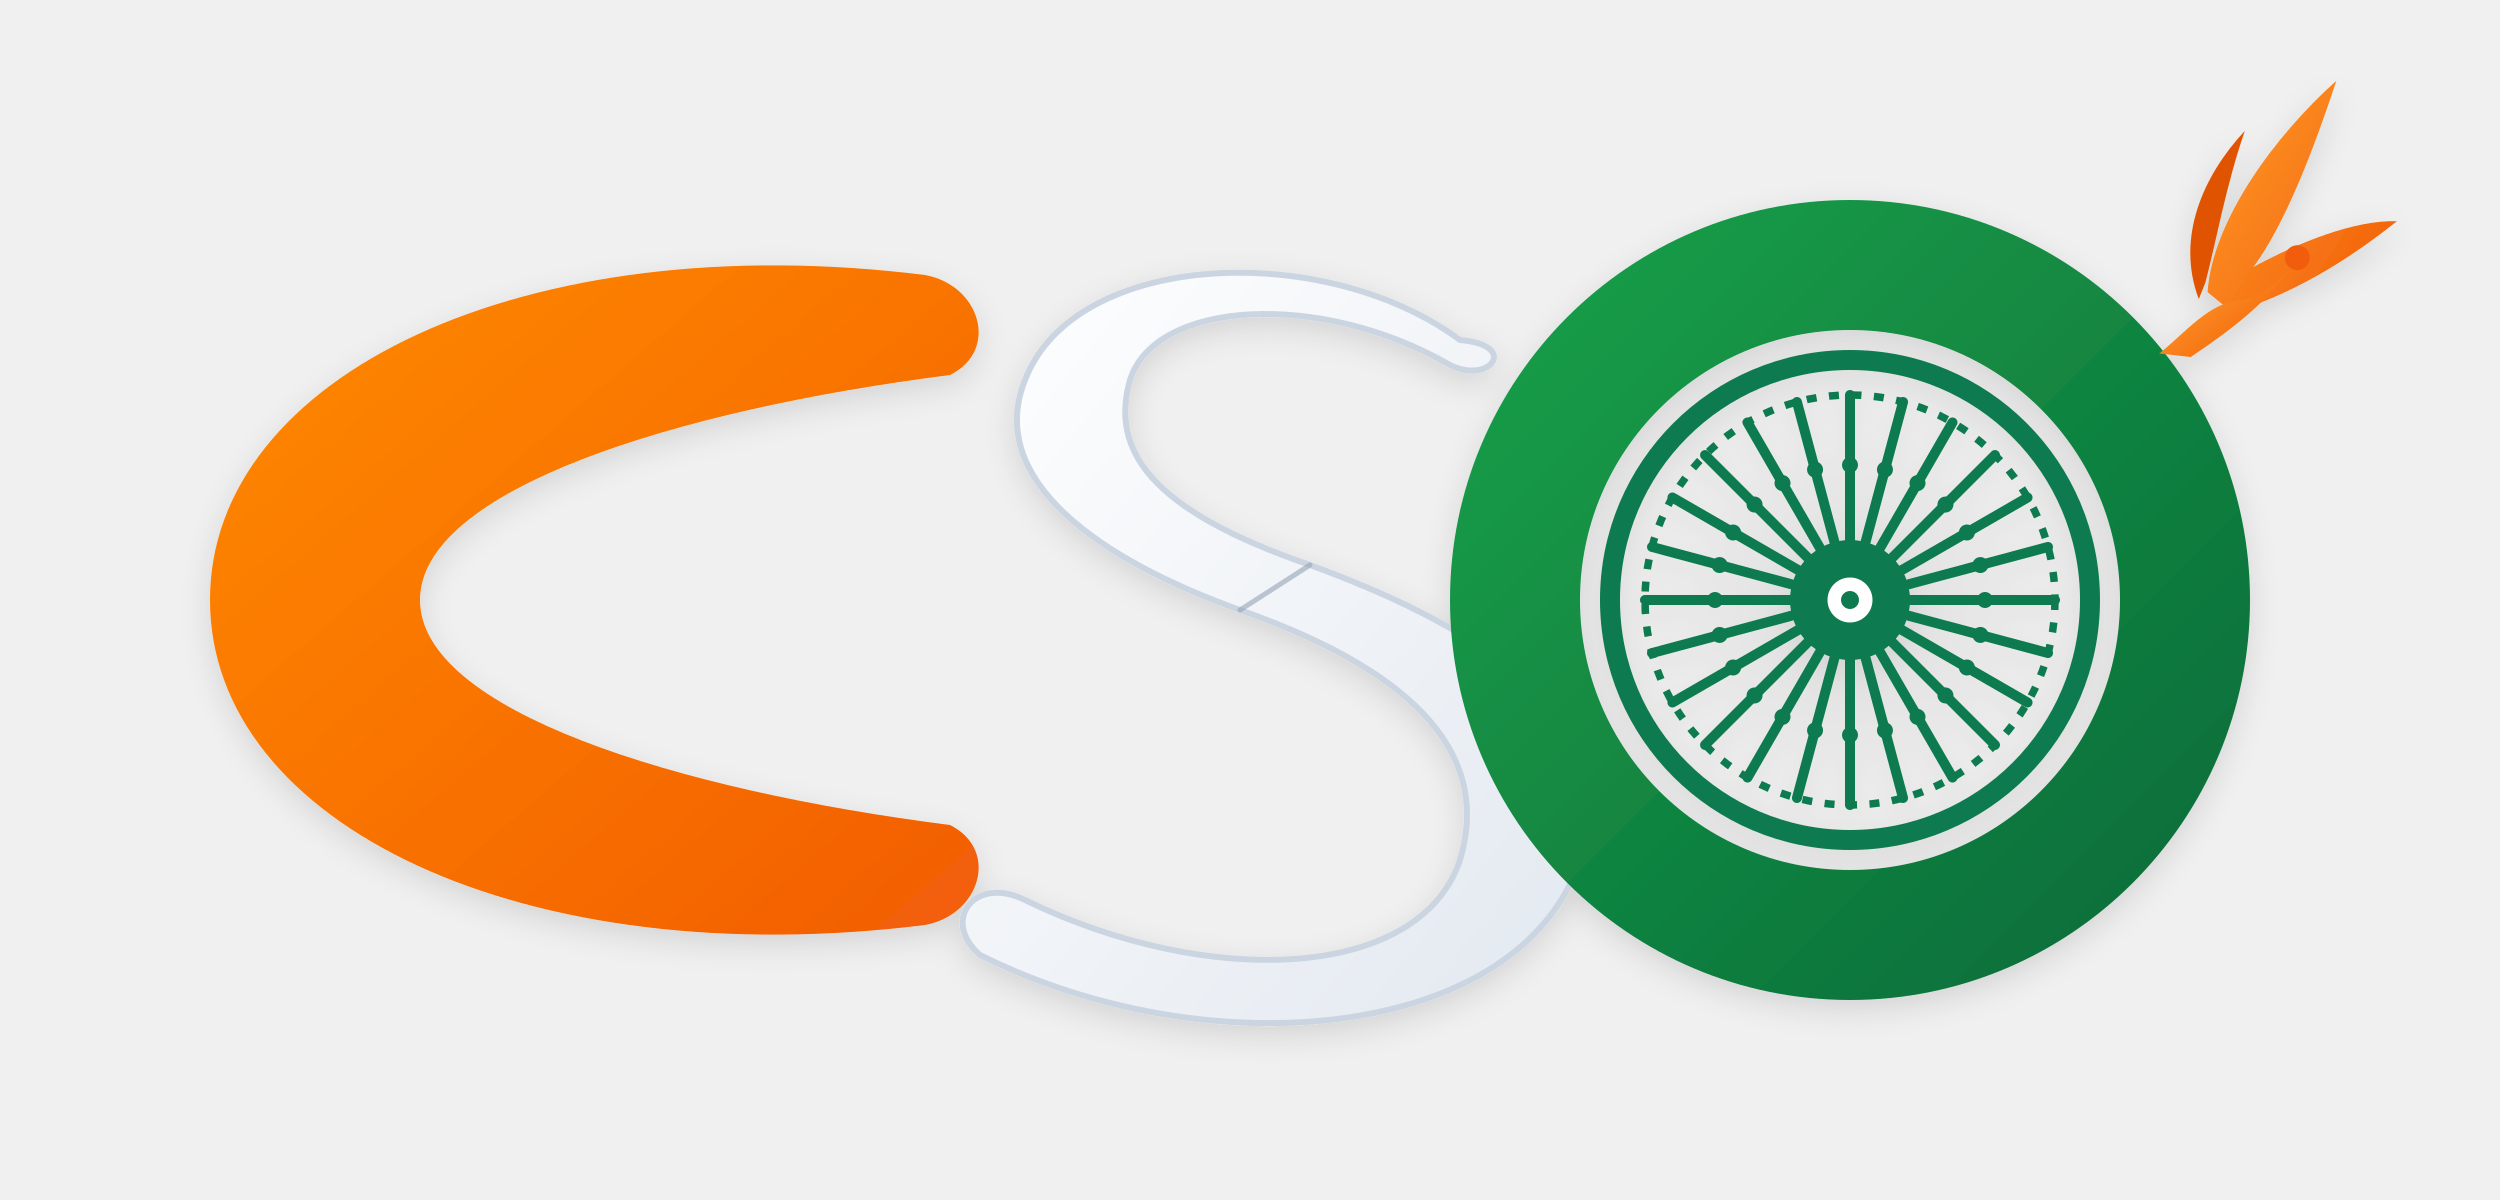
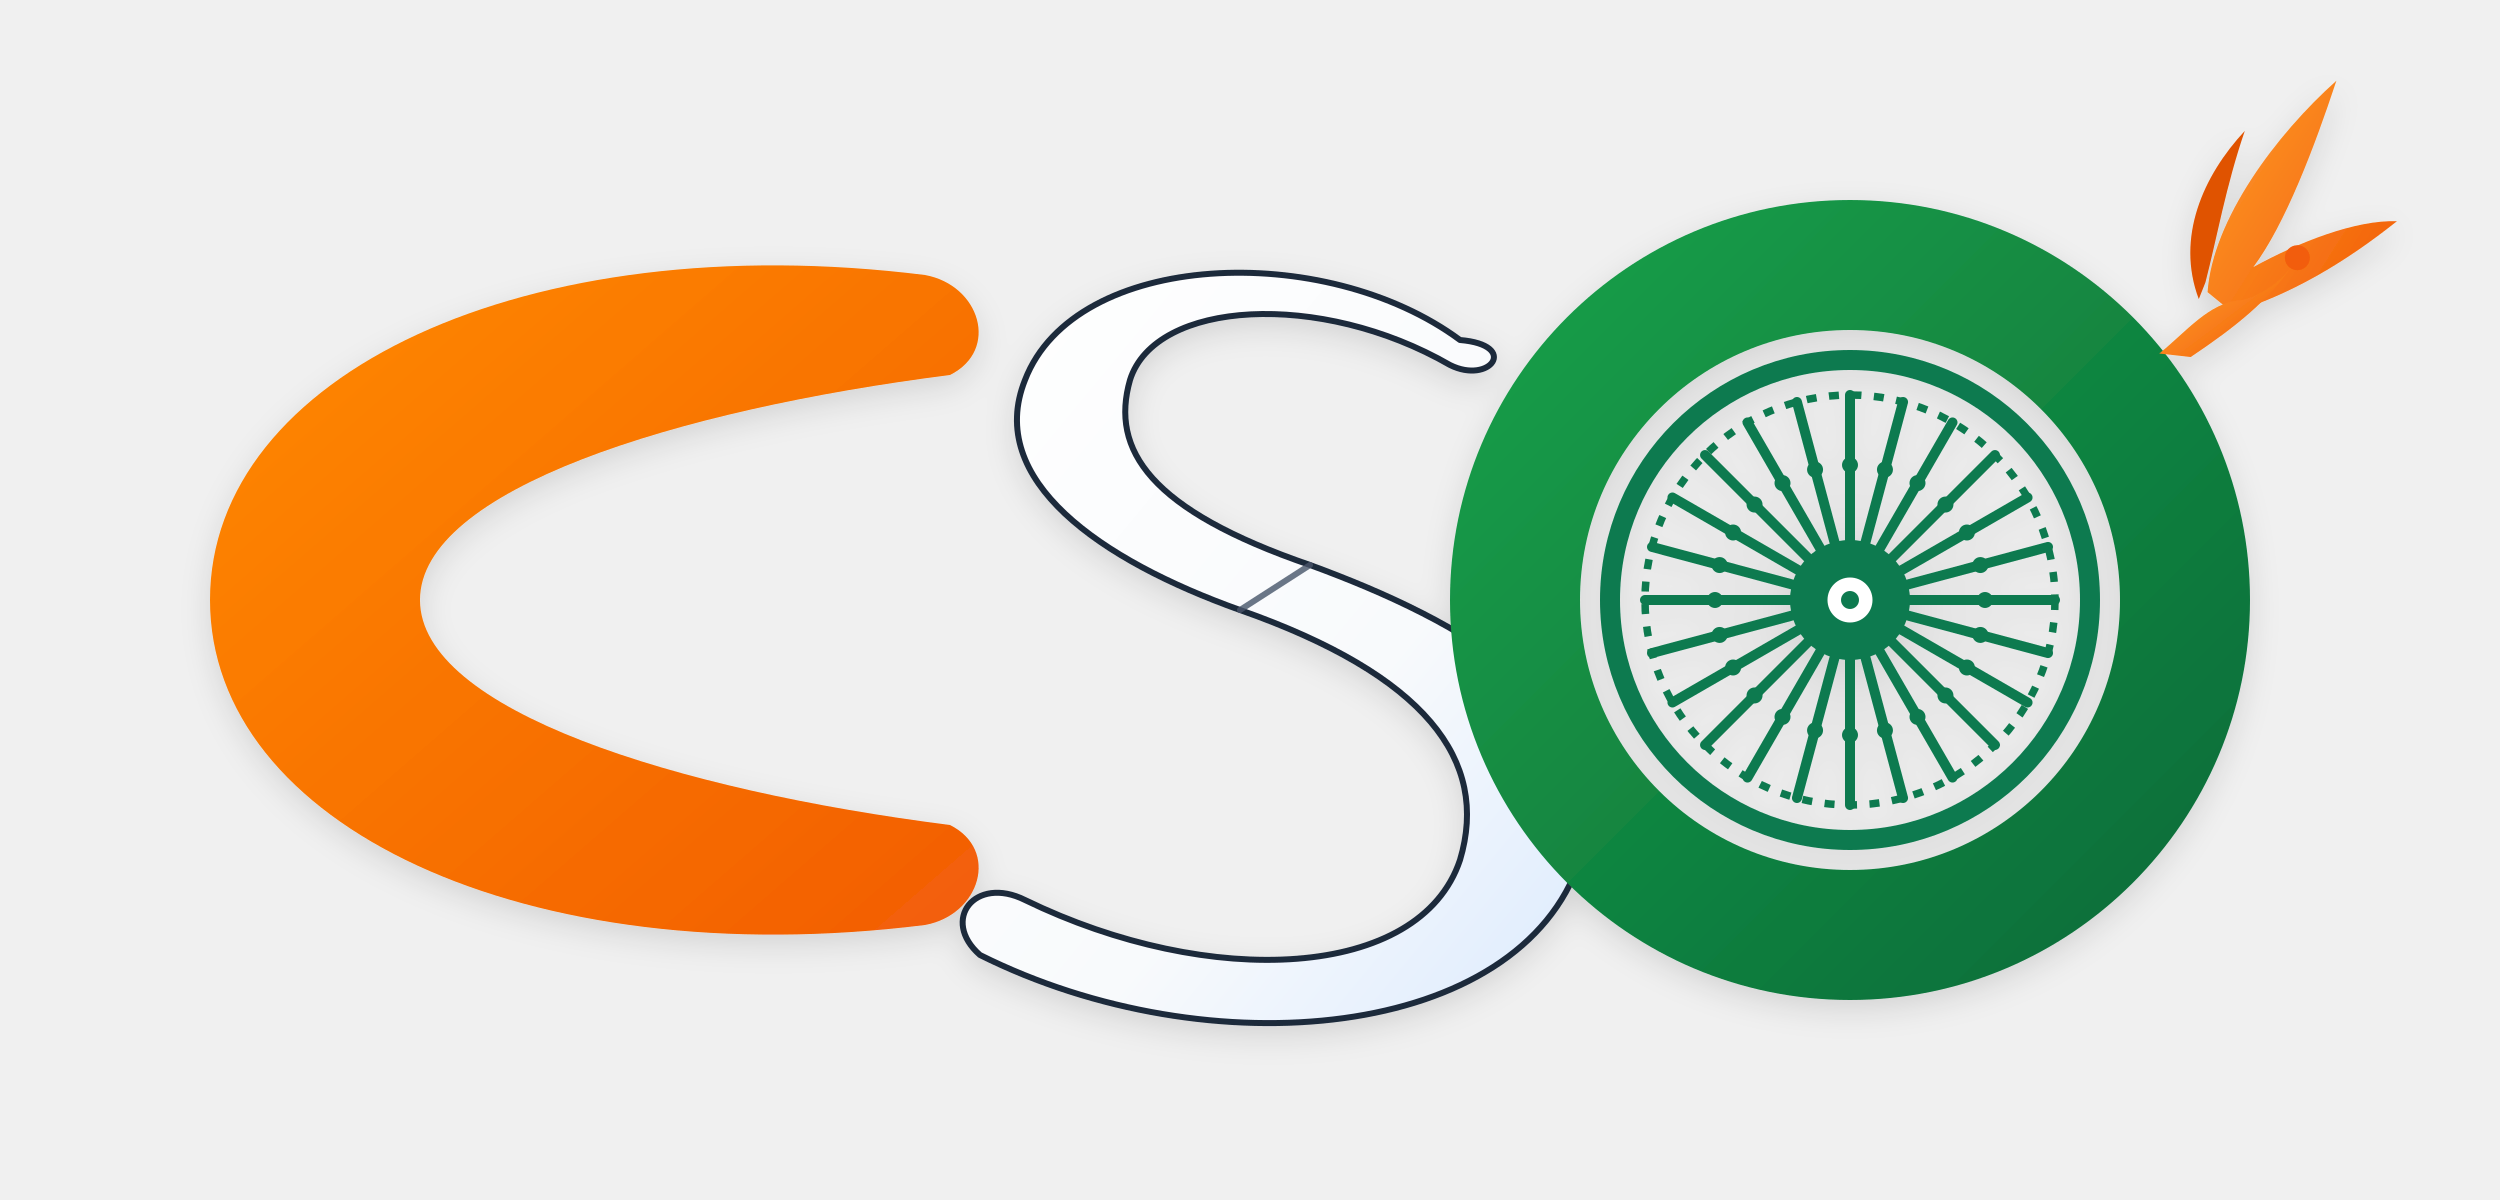
<svg xmlns="http://www.w3.org/2000/svg" viewBox="0 0 500 240" width="100%" height="100%">
  <defs>
    <linearGradient id="csoSaffron" x1="0%" y1="0%" x2="100%" y2="100%">
      <stop offset="0%" stop-color="#FF8A00" />
      <stop offset="100%" stop-color="#F25D07" />
    </linearGradient>
    <linearGradient id="csoWhite" x1="0%" y1="0%" x2="100%" y2="100%">
      <stop offset="0%" stop-color="#FFFFFF" />
-       <stop offset="100%" stop-color="#E2E8F0" />
+       <stop offset="60%" stop-color="#F8FAFC" />
+       <stop offset="100%" stop-color="#DBEAFE" />
    </linearGradient>
    <linearGradient id="csoGreen" x1="0%" y1="0%" x2="100%" y2="100%">
      <stop offset="0%" stop-color="#16A34A" />
      <stop offset="100%" stop-color="#0D6838" />
    </linearGradient>
    <linearGradient id="csoBird" x1="0%" y1="0%" x2="100%" y2="100%">
      <stop offset="0%" stop-color="#FF9F2E" />
      <stop offset="100%" stop-color="#F25D07" />
    </linearGradient>
    <filter id="csoGlow" x="-10%" y="-10%" width="120%" height="120%">
      <feDropShadow dx="0" dy="2" stdDeviation="3" flood-opacity="0.12" />
    </filter>
  </defs>
  <g id="cso-emblem" filter="url(#csoGlow)">
    <path d="M 185 55 C 105 45 42 75 42 120 C 42 165 105 195 185 185 C 196 183 200 170 190 165 C 135 158 84 142 84 120 C 84 98 135 82 190 75 C 200 70 196 57 185 55 Z" fill="url(#csoSaffron)" />
    <g>
-       <path d="M 292 68 C 265 48 215 50 205 76 C 197 96 220 112 248 122 C 285 135 298 152 292 172 C 284 196 242 198 205 180 C 195 175 188 184 196 191 C 242 214 304 208 316 172 C 326 142 292 124 262 113 C 230 102 222 90 226 76 C 231 60 264 58 290 73 C 298 77 304 69 292 68 Z" fill="url(#csoWhite)" stroke="#CBD5E1" stroke-width="1.2" />
-       <path d="M 248 122 L 262 113" stroke="#94A3B8" stroke-width="1" stroke-linecap="round" opacity="0.6" />
+       <path d="M 292 68 C 265 48 215 50 205 76 C 197 96 220 112 248 122 C 285 135 298 152 292 172 C 284 196 242 198 205 180 C 195 175 188 184 196 191 C 242 214 304 208 316 172 C 326 142 292 124 262 113 C 230 102 222 90 226 76 C 231 60 264 58 290 73 C 298 77 304 69 292 68 Z" fill="url(#csoWhite)" stroke="#1E293B" stroke-width="1.2" stroke-linejoin="round" />
+       <path d="M 248 122 L 262 113" stroke="#475569" stroke-width="1.2" stroke-linecap="round" opacity="0.8" />
    </g>
    <g id="cso-chakra-o">
      <path d="M 370 40 C 414.18 40 450 75.82 450 120 C 450 164.18 414.18 200 370 200 C 325.82 200 290 164.18 290 120 C 290 75.82 325.82 40 370 40 Z M 370 66 C 340.18 66 316 90.18 316 120 C 316 149.82 340.18 174 370 174 C 399.82 174 424 149.82 424 120 C 424 90.18 399.82 66 370 66 Z" fill="url(#csoGreen)" />
      <circle cx="370" cy="120" r="48" fill="none" stroke="#0F7A4F" stroke-width="4" />
      <circle cx="370" cy="120" r="41" fill="none" stroke="#0F7A4F" stroke-width="1.5" stroke-dasharray="2,2.5" />
      <circle cx="370" cy="120" r="12" fill="#0F7A4F" />
      <circle cx="370" cy="120" r="4.5" fill="#FFFFFF" />
      <circle cx="370" cy="120" r="1.8" fill="#0F7A4F" />
      <line x1="382.0" y1="120.0" x2="411.0" y2="120.0" stroke="#0F7A4F" stroke-width="2" stroke-linecap="round" />
      <circle cx="397.0" cy="120.0" r="1.6" fill="#0F7A4F" />
      <line x1="381.59" y1="123.11" x2="409.6" y2="130.61" stroke="#0F7A4F" stroke-width="2" stroke-linecap="round" />
      <circle cx="396.08" cy="126.99" r="1.6" fill="#0F7A4F" />
      <line x1="380.39" y1="126.0" x2="405.51" y2="140.5" stroke="#0F7A4F" stroke-width="2" stroke-linecap="round" />
      <circle cx="393.38" cy="133.5" r="1.6" fill="#0F7A4F" />
      <line x1="378.49" y1="128.49" x2="398.99" y2="148.99" stroke="#0F7A4F" stroke-width="2" stroke-linecap="round" />
      <circle cx="389.09" cy="139.09" r="1.6" fill="#0F7A4F" />
      <line x1="376.0" y1="130.39" x2="390.5" y2="155.51" stroke="#0F7A4F" stroke-width="2" stroke-linecap="round" />
      <circle cx="383.5" cy="143.38" r="1.6" fill="#0F7A4F" />
      <line x1="373.11" y1="131.59" x2="380.61" y2="159.6" stroke="#0F7A4F" stroke-width="2" stroke-linecap="round" />
      <circle cx="376.99" cy="146.08" r="1.6" fill="#0F7A4F" />
      <line x1="370.0" y1="132.0" x2="370.0" y2="161.0" stroke="#0F7A4F" stroke-width="2" stroke-linecap="round" />
      <circle cx="370.0" cy="147.0" r="1.6" fill="#0F7A4F" />
      <line x1="366.89" y1="131.59" x2="359.39" y2="159.6" stroke="#0F7A4F" stroke-width="2" stroke-linecap="round" />
      <circle cx="363.01" cy="146.08" r="1.6" fill="#0F7A4F" />
      <line x1="364.0" y1="130.39" x2="349.5" y2="155.51" stroke="#0F7A4F" stroke-width="2" stroke-linecap="round" />
      <circle cx="356.5" cy="143.38" r="1.6" fill="#0F7A4F" />
      <line x1="361.51" y1="128.49" x2="341.01" y2="148.99" stroke="#0F7A4F" stroke-width="2" stroke-linecap="round" />
      <circle cx="350.91" cy="139.09" r="1.6" fill="#0F7A4F" />
      <line x1="359.61" y1="126.0" x2="334.49" y2="140.5" stroke="#0F7A4F" stroke-width="2" stroke-linecap="round" />
      <circle cx="346.62" cy="133.5" r="1.6" fill="#0F7A4F" />
      <line x1="358.41" y1="123.11" x2="330.4" y2="130.61" stroke="#0F7A4F" stroke-width="2" stroke-linecap="round" />
      <circle cx="343.92" cy="126.99" r="1.6" fill="#0F7A4F" />
      <line x1="358.0" y1="120.0" x2="329.0" y2="120.0" stroke="#0F7A4F" stroke-width="2" stroke-linecap="round" />
      <circle cx="343.0" cy="120.0" r="1.6" fill="#0F7A4F" />
      <line x1="358.41" y1="116.89" x2="330.4" y2="109.39" stroke="#0F7A4F" stroke-width="2" stroke-linecap="round" />
      <circle cx="343.92" cy="113.01" r="1.6" fill="#0F7A4F" />
      <line x1="359.61" y1="114.0" x2="334.49" y2="99.5" stroke="#0F7A4F" stroke-width="2" stroke-linecap="round" />
      <circle cx="346.62" cy="106.5" r="1.6" fill="#0F7A4F" />
      <line x1="361.51" y1="111.51" x2="341.01" y2="91.01" stroke="#0F7A4F" stroke-width="2" stroke-linecap="round" />
      <circle cx="350.91" cy="100.91" r="1.6" fill="#0F7A4F" />
      <line x1="364.0" y1="109.61" x2="349.5" y2="84.49" stroke="#0F7A4F" stroke-width="2" stroke-linecap="round" />
      <circle cx="356.5" cy="96.62" r="1.6" fill="#0F7A4F" />
      <line x1="366.89" y1="108.41" x2="359.39" y2="80.4" stroke="#0F7A4F" stroke-width="2" stroke-linecap="round" />
      <circle cx="363.01" cy="93.92" r="1.6" fill="#0F7A4F" />
      <line x1="370.0" y1="108.0" x2="370.0" y2="79.0" stroke="#0F7A4F" stroke-width="2" stroke-linecap="round" />
      <circle cx="370.0" cy="93.0" r="1.6" fill="#0F7A4F" />
      <line x1="373.11" y1="108.41" x2="380.61" y2="80.4" stroke="#0F7A4F" stroke-width="2" stroke-linecap="round" />
      <circle cx="376.99" cy="93.92" r="1.6" fill="#0F7A4F" />
      <line x1="376.0" y1="109.61" x2="390.5" y2="84.49" stroke="#0F7A4F" stroke-width="2" stroke-linecap="round" />
      <circle cx="383.5" cy="96.62" r="1.6" fill="#0F7A4F" />
      <line x1="378.49" y1="111.51" x2="398.99" y2="91.01" stroke="#0F7A4F" stroke-width="2" stroke-linecap="round" />
      <circle cx="389.09" cy="100.91" r="1.6" fill="#0F7A4F" />
      <line x1="380.39" y1="114.0" x2="405.51" y2="99.5" stroke="#0F7A4F" stroke-width="2" stroke-linecap="round" />
      <circle cx="393.38" cy="106.5" r="1.6" fill="#0F7A4F" />
      <line x1="381.59" y1="116.89" x2="409.6" y2="109.39" stroke="#0F7A4F" stroke-width="2" stroke-linecap="round" />
      <circle cx="396.08" cy="113.01" r="1.6" fill="#0F7A4F" />
    </g>
    <g id="cso-ascending-bird" transform="translate(416, 25) rotate(-12)">
      <path d="M 18 38 C 22 24 38 10 52 2 C 45 14 36 28 28 35 C 38 32 50 30 58 32 C 46 38 34 42 22 43 Z" fill="url(#csoBird)" />
      <path d="M 16 39 C 14 26 22 15 32 8 C 26 18 22 28 18 36 Z" fill="#E05304" />
      <path d="M 6 48 C 12 45 18 40 24 41 C 28 41 33 39 36 36 C 30 42 22 46 12 50 Z" fill="url(#csoBird)" />
      <circle cx="37" cy="35" r="2.5" fill="#F25D07" />
    </g>
  </g>
</svg>
